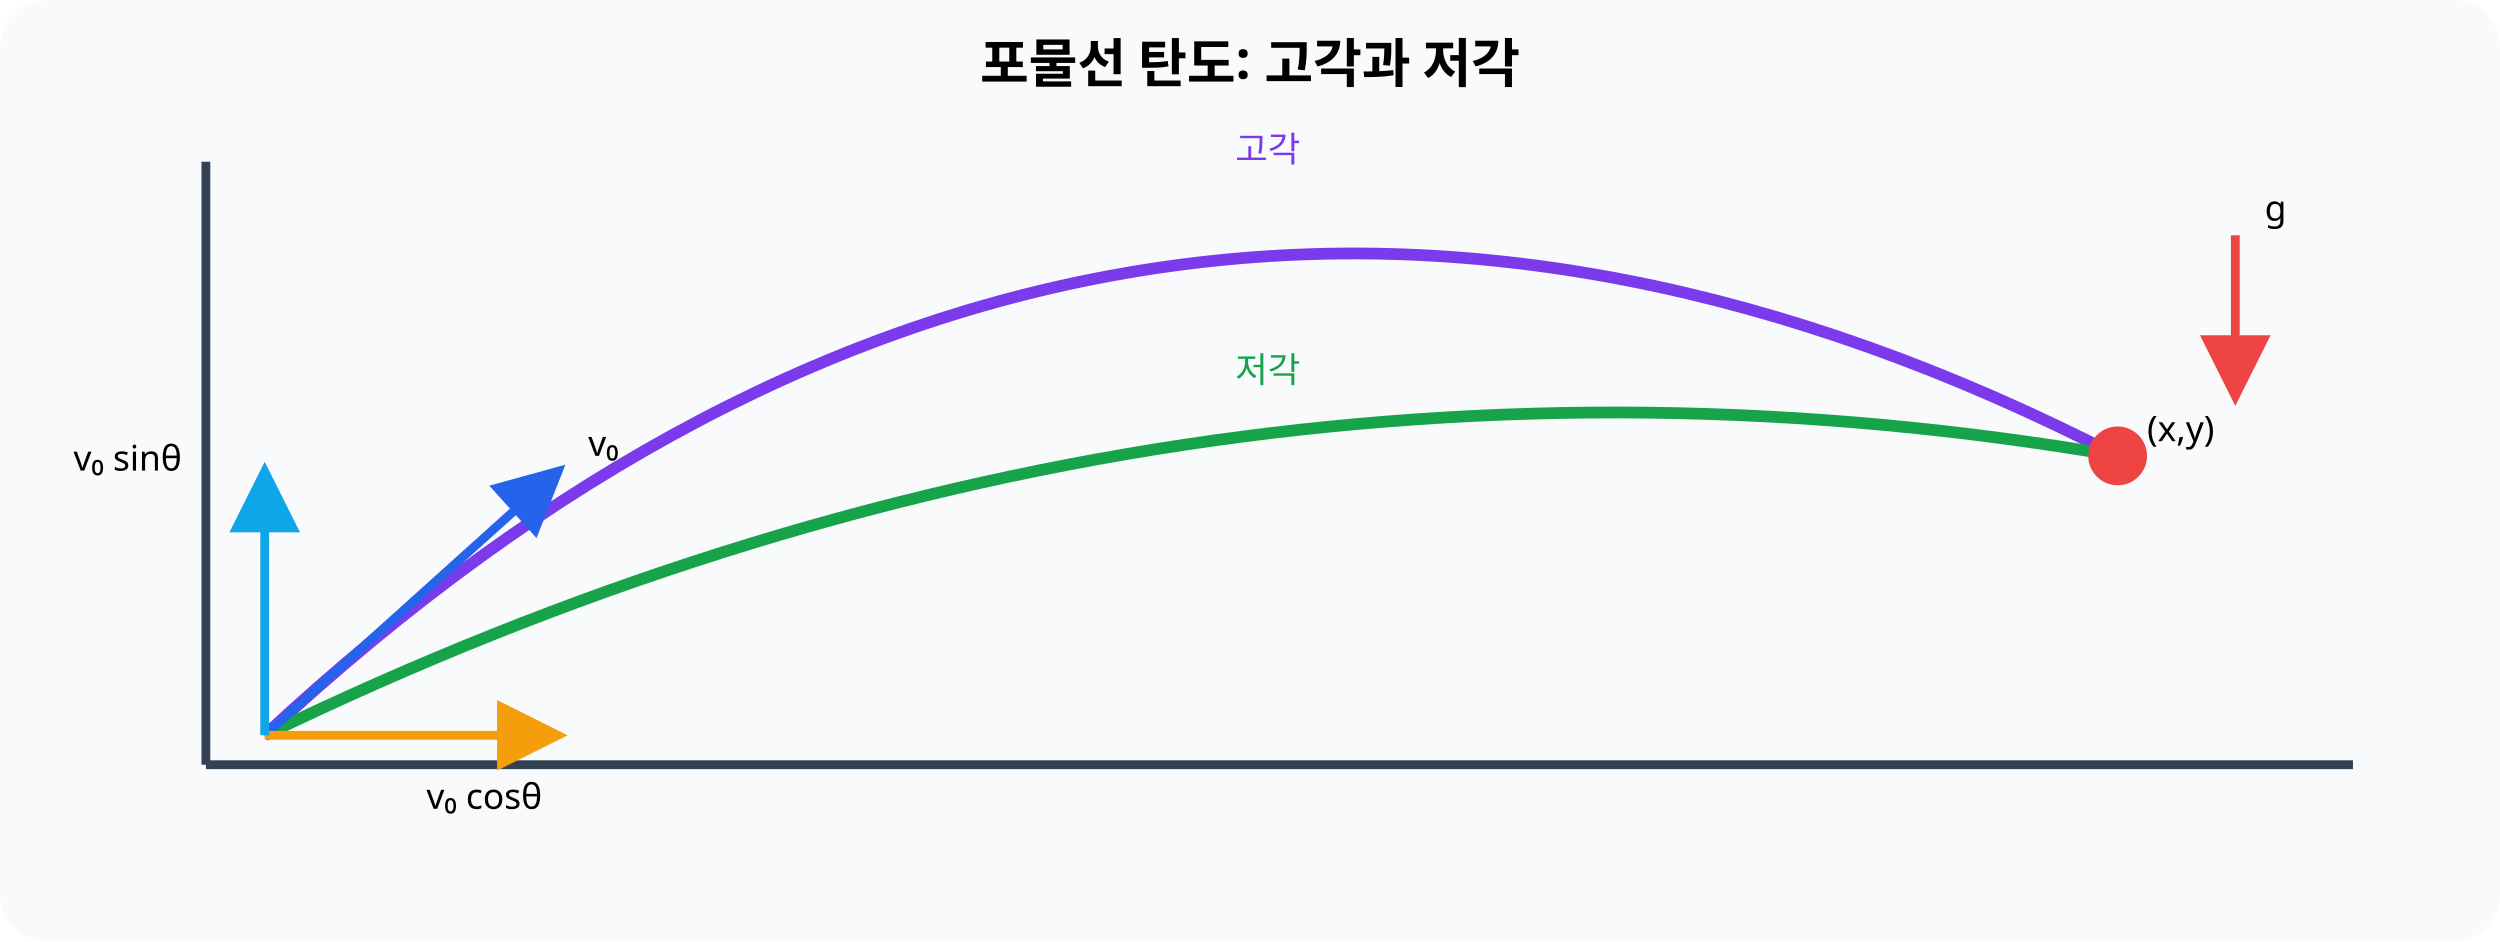
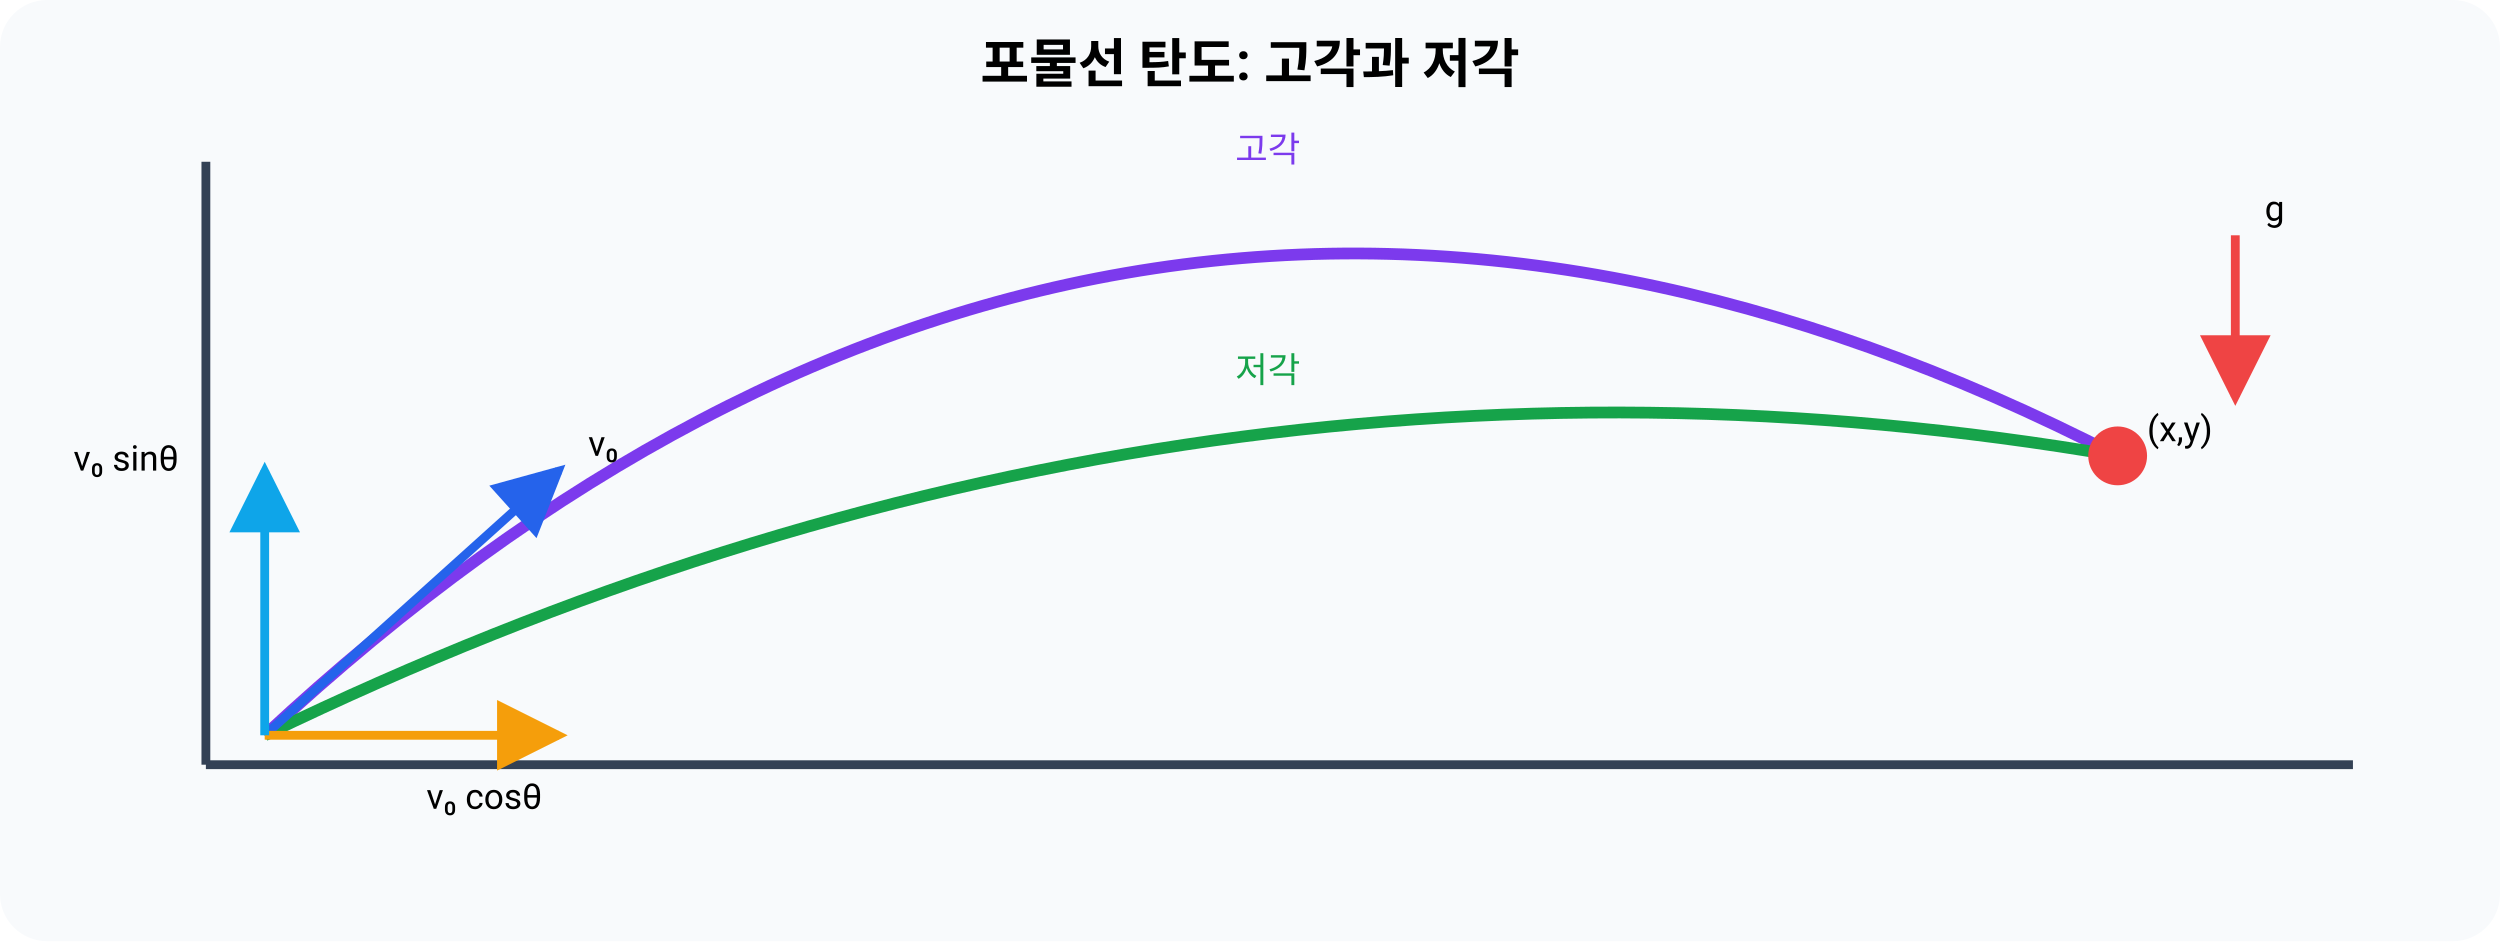
<svg xmlns="http://www.w3.org/2000/svg" viewBox="0 0 850 320">
  <rect width="850" height="320" rx="16" fill="#f8fafc" />
  <defs>
    <marker id="a" markerWidth="8" markerHeight="8" refX="7" refY="4" orient="auto">
      <path d="M0 0L8 4L0 8Z" fill="context-stroke" />
    </marker>
  </defs>
-   <text x="425" y="28" text-anchor="middle" font-family="sans-serif" font-size="18" font-weight="700">포물선 탄도: 고각과 저각</text>
+   <text x="425" y="28" text-anchor="middle" font-family="-apple-system, BlinkMacSystemFont, 'Segoe UI', Roboto, 'Apple SD Gothic Neo', 'Malgun Gothic', 'Nanum Gothic', 'Noto Sans KR', sans-serif" font-size="18" font-weight="700">포물선 탄도: 고각과 저각</text>
  <path d="M70 260H800M70 260V55" stroke="#334155" stroke-width="3" />
  <path d="M90 250Q380 -20 720 155" fill="none" stroke="#7c3aed" stroke-width="4" />
  <path d="M90 250Q400 100 720 155" fill="none" stroke="#16a34a" stroke-width="4" />
  <circle cx="720" cy="155" r="10" fill="#ef4444" />
  <g stroke-width="3" marker-end="url(#a)">
    <path d="M90 250L190 160" stroke="#2563eb" />
    <path d="M90 250H190" stroke="#f59e0b" />
    <path d="M90 250V160" stroke="#0ea5e9" />
    <path d="M760 80V135" stroke="#ef4444" />
  </g>
-   <g font-family="sans-serif" font-size="12">
+   <g font-family="-apple-system, BlinkMacSystemFont, 'Segoe UI', Roboto, 'Apple SD Gothic Neo', 'Malgun Gothic', 'Nanum Gothic', 'Noto Sans KR', sans-serif" font-size="12">
    <text x="200" y="155">v₀</text>
    <text x="145" y="275">v₀ cosθ</text>
    <text x="25" y="160">v₀ sinθ</text>
    <text x="730" y="150">(x,y)</text>
    <text x="770" y="75">g</text>
    <text x="420" y="55" fill="#7c3aed">고각</text>
    <text x="420" y="130" fill="#16a34a">저각</text>
  </g>
</svg>
